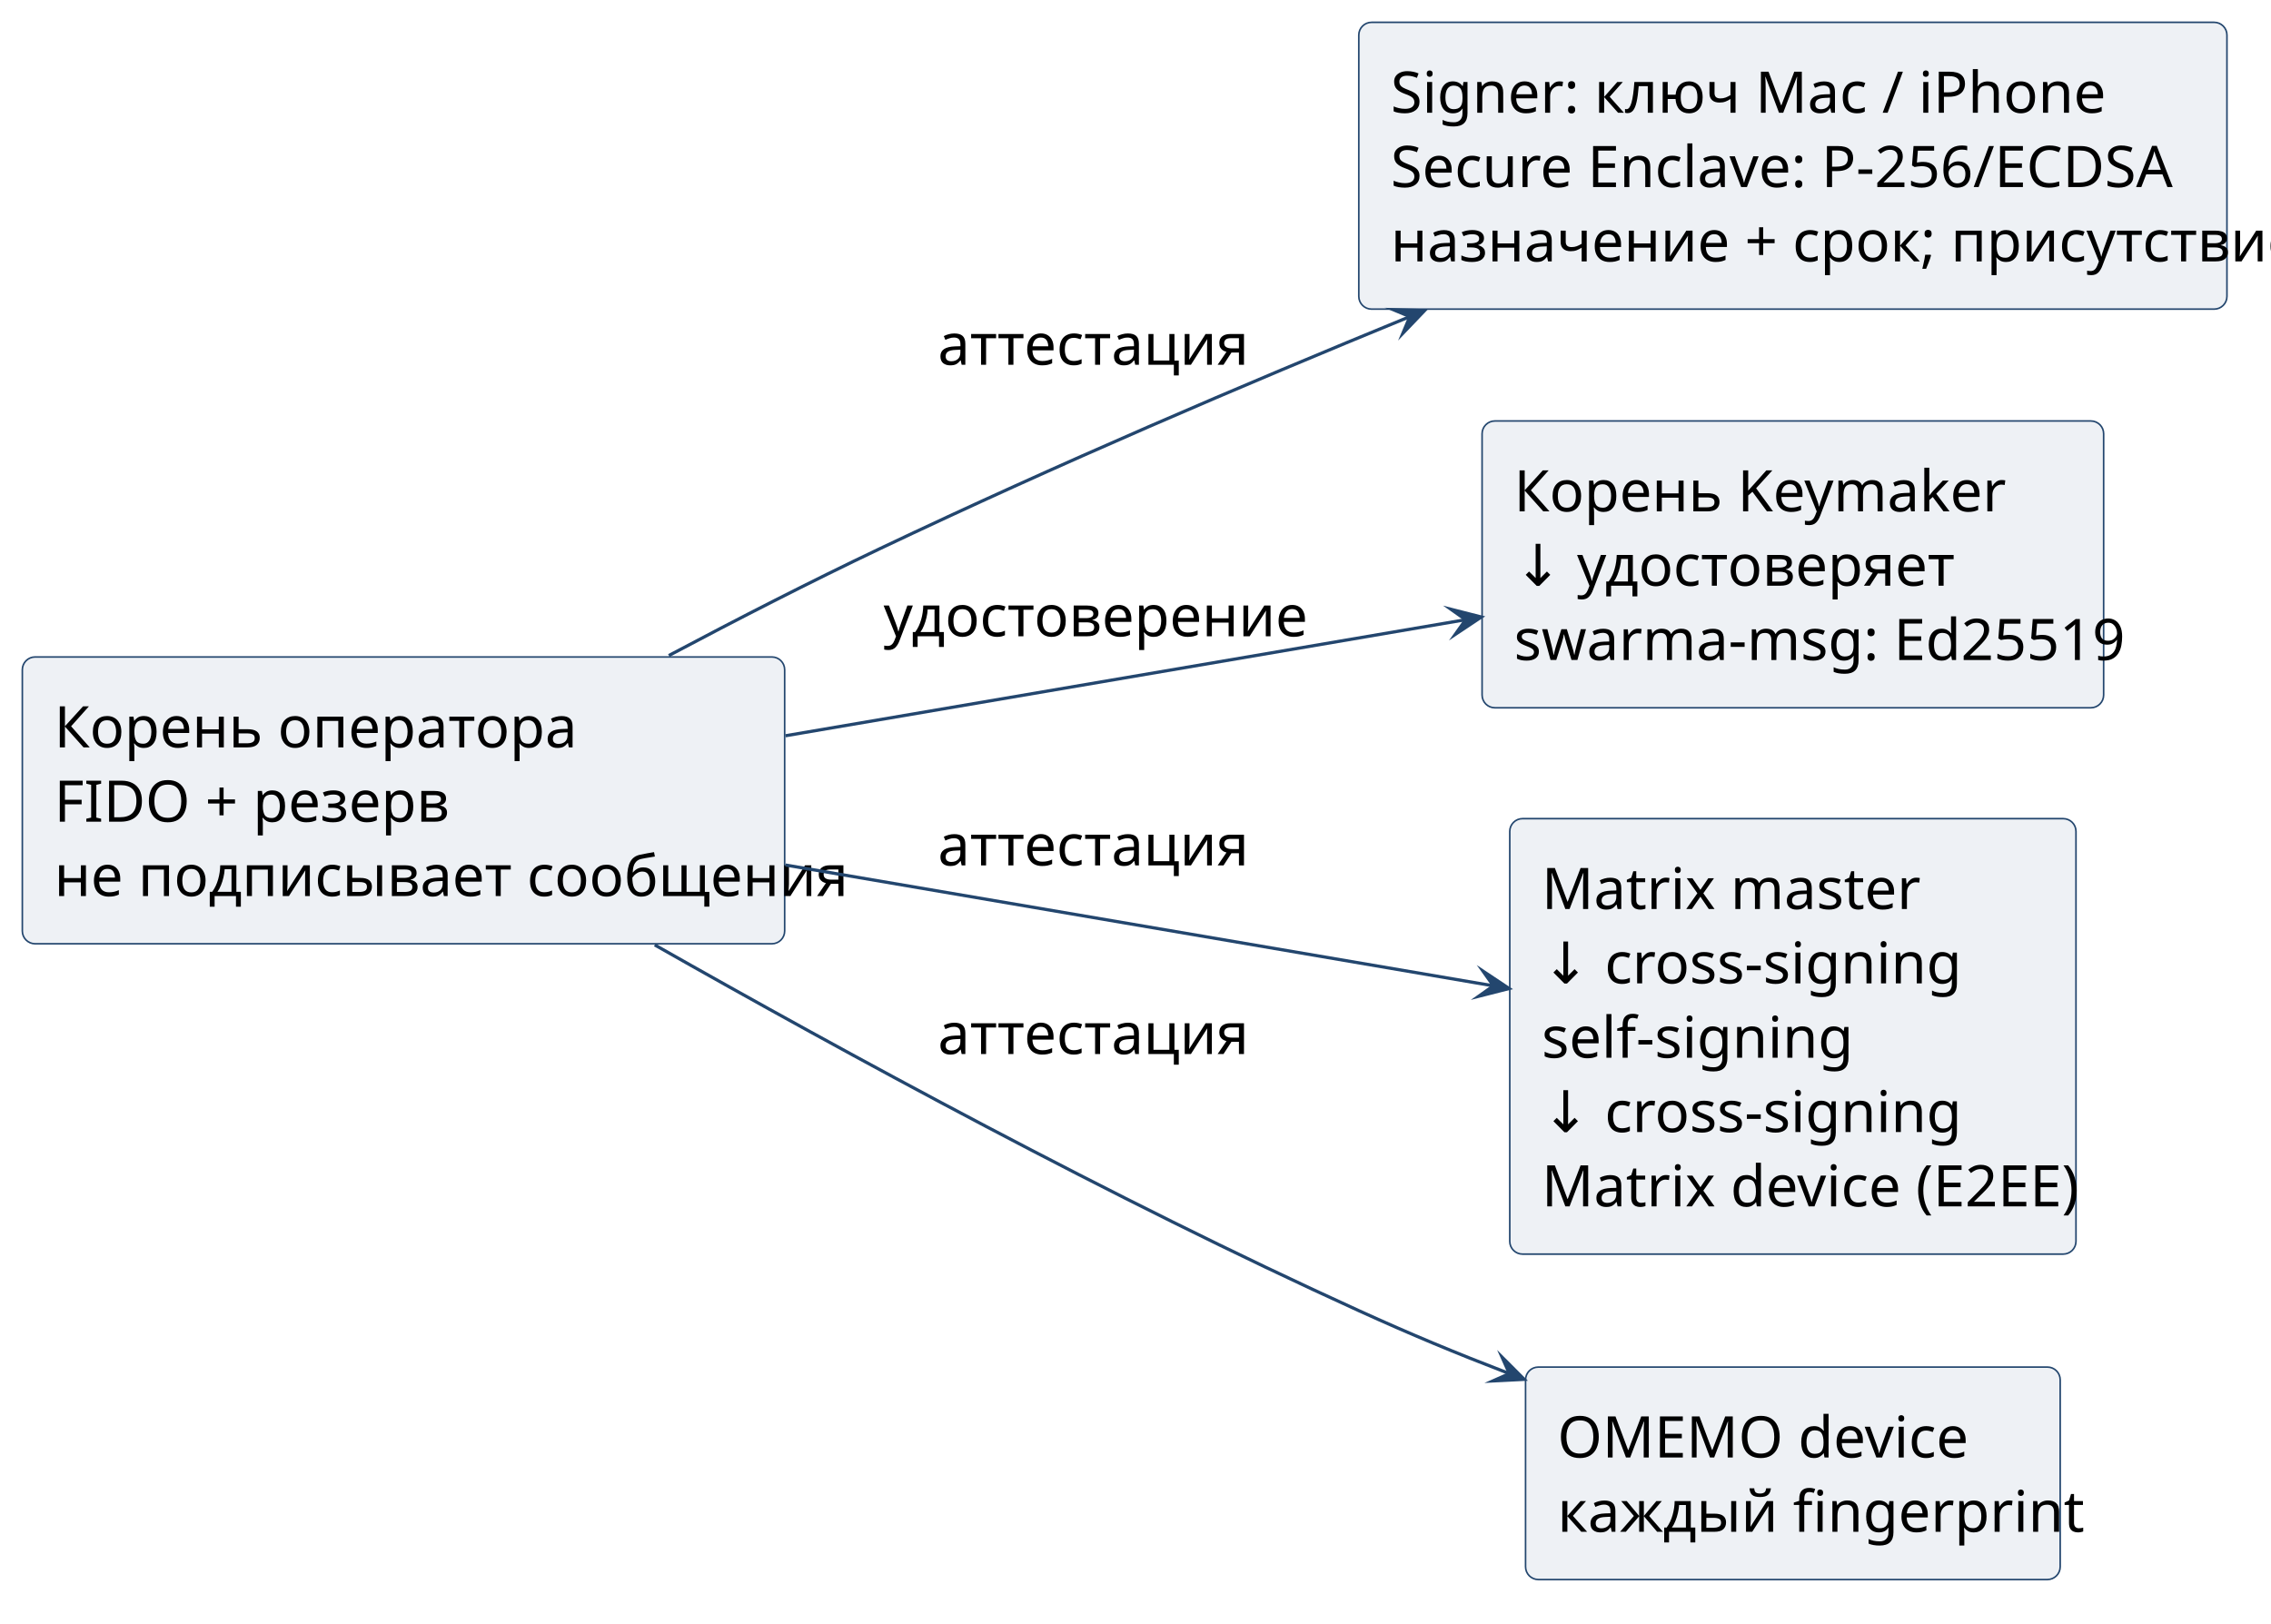
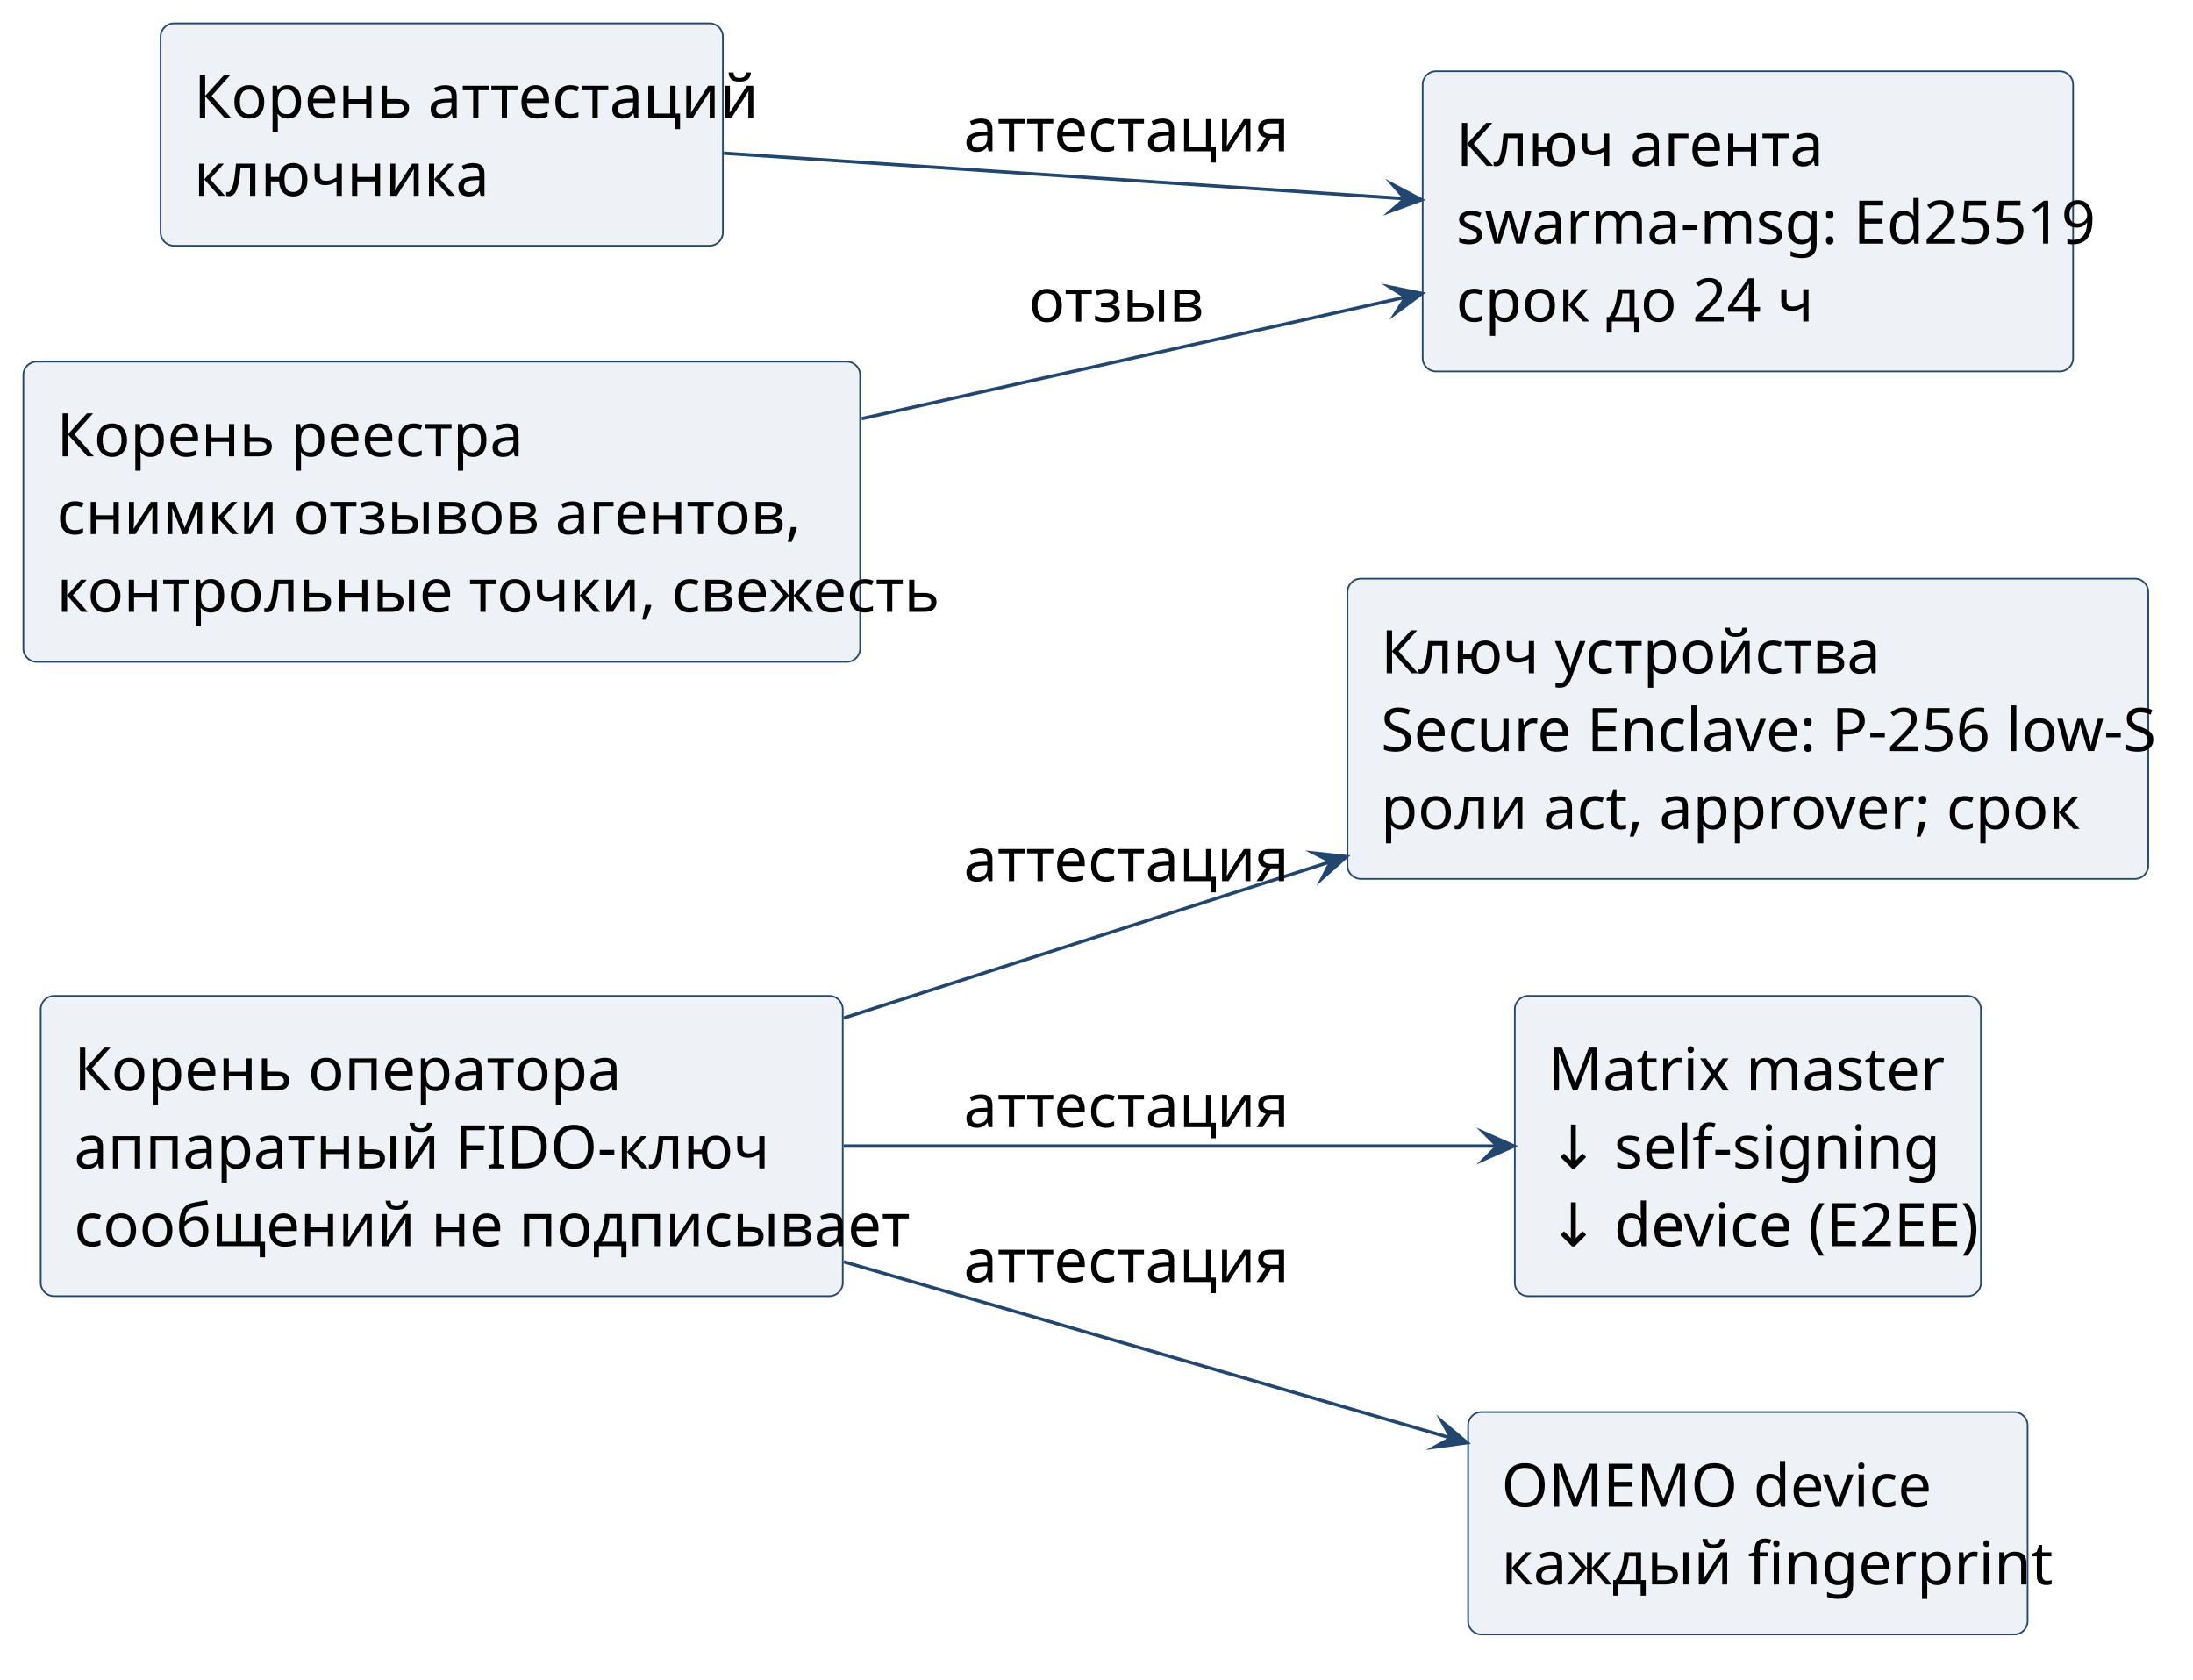
- <svg xmlns="http://www.w3.org/2000/svg" contentStyleType="text/css" data-diagram-type="DESCRIPTION" height="509px" preserveAspectRatio="none" style="width:712px;height:509px;background:#FFFFFF;" version="1.1" viewBox="0 0 712 509" width="712px" zoomAndPan="magnify">
+ <svg xmlns="http://www.w3.org/2000/svg" contentStyleType="text/css" data-diagram-type="DESCRIPTION" height="503px" preserveAspectRatio="none" style="width:657px;height:503px;background:#FFFFFF;" version="1.1" viewBox="0 0 657 503" width="657px" zoomAndPan="magnify">
  <defs />
  <g>
    <g class="entity" data-qualified-name="root" data-source-line="9" id="ent0001">
-       <rect fill="#EEF1F5" height="89.93" rx="4" ry="4" style="stroke:#23466E;stroke-width:0.5;" width="239.006" x="7" y="206" />
-       <text fill="#000000" font-family="PT Sans" font-size="18" lengthAdjust="spacing" textLength="144.936" x="17" y="234.342">Корень оператора</text>
-       <text fill="#000000" font-family="PT Sans" font-size="18" lengthAdjust="spacing" textLength="112.014" x="17" y="257.652">FIDO + резерв</text>
-       <text fill="#000000" font-family="PT Sans" font-size="18" lengthAdjust="spacing" textLength="219.006" x="17" y="280.962">не подписывает сообщения</text>
+       <rect fill="#EEF1F5" height="89.93" rx="4" ry="4" style="stroke:#23466E;stroke-width:0.5;" width="240.284" x="12.2" y="298.34" />
+       <text fill="#000000" font-family="PT Sans" font-size="18" lengthAdjust="spacing" textLength="144.936" x="22.2" y="326.682">Корень оператора</text>
+       <text fill="#000000" font-family="PT Sans" font-size="18" lengthAdjust="spacing" textLength="183.69" x="22.2" y="349.992">аппаратный FIDO-ключ</text>
+       <text fill="#000000" font-family="PT Sans" font-size="18" lengthAdjust="spacing" textLength="220.284" x="22.2" y="373.302">сообщений не подписывает</text>
    </g>
-     <g class="entity" data-qualified-name="signer" data-source-line="10" id="ent0002">
-       <rect fill="#EEF1F5" height="89.93" rx="4" ry="4" style="stroke:#23466E;stroke-width:0.5;" width="272.18" x="426.01" y="7" />
-       <text fill="#000000" font-family="PT Sans" font-size="18" lengthAdjust="spacing" textLength="202.77" x="436.01" y="35.342">Signer: ключ Mac / iPhone</text>
-       <text fill="#000000" font-family="PT Sans" font-size="18" lengthAdjust="spacing" textLength="229.086" x="436.01" y="58.652">Secure Enclave: P-256/ECDSA</text>
-       <text fill="#000000" font-family="PT Sans" font-size="18" lengthAdjust="spacing" textLength="252.18" x="436.01" y="81.962">назначение + срок; присутствие</text>
+     <g class="entity" data-qualified-name="device" data-source-line="10" id="ent0002">
+       <rect fill="#EEF1F5" height="89.93" rx="4" ry="4" style="stroke:#23466E;stroke-width:0.5;" width="239.906" x="403.69" y="173.34" />
+       <text fill="#000000" font-family="PT Sans" font-size="18" lengthAdjust="spacing" textLength="132.642" x="413.69" y="201.682">Ключ устройства</text>
+       <text fill="#000000" font-family="PT Sans" font-size="18" lengthAdjust="spacing" textLength="219.906" x="413.69" y="224.992">Secure Enclave: P-256 low-S</text>
+       <text fill="#000000" font-family="PT Sans" font-size="18" lengthAdjust="spacing" textLength="188.172" x="413.69" y="248.302">роли act, approver; срок</text>
    </g>
-     <g class="entity" data-qualified-name="km" data-source-line="11" id="ent0003">
-       <rect fill="#EEF1F5" height="89.93" rx="4" ry="4" style="stroke:#23466E;stroke-width:0.5;" width="194.87" x="464.66" y="132" />
-       <text fill="#000000" font-family="PT Sans" font-size="18" lengthAdjust="spacing" textLength="138.33" x="474.66" y="160.342">Корень Keymaker</text>
-       <text fill="#000000" font-family="PT Sans" font-size="18" lengthAdjust="spacing" textLength="121.806" x="474.66" y="183.652">↓ удостоверяет</text>
-       <text fill="#000000" font-family="PT Sans" font-size="18" lengthAdjust="spacing" textLength="174.87" x="474.66" y="206.962">swarma-msg: Ed25519</text>
+     <g class="entity" data-qualified-name="master" data-source-line="11" id="ent0003">
+       <rect fill="#EEF1F5" height="89.93" rx="4" ry="4" style="stroke:#23466E;stroke-width:0.5;" width="139.646" x="453.82" y="298.34" />
+       <text fill="#000000" font-family="PT Sans" font-size="18" lengthAdjust="spacing" textLength="106.776" x="463.82" y="326.682">Matrix master</text>
+       <text fill="#000000" font-family="PT Sans" font-size="18" lengthAdjust="spacing" textLength="106.866" x="463.82" y="349.992">↓ self-signing</text>
+       <text fill="#000000" font-family="PT Sans" font-size="18" lengthAdjust="spacing" textLength="119.646" x="463.82" y="373.302">↓ device (E2EE)</text>
    </g>
-     <g class="entity" data-qualified-name="master" data-source-line="12" id="ent0004">
-       <rect fill="#EEF1F5" height="136.55" rx="4" ry="4" style="stroke:#23466E;stroke-width:0.5;" width="177.518" x="473.34" y="256.69" />
-       <text fill="#000000" font-family="PT Sans" font-size="18" lengthAdjust="spacing" textLength="106.776" x="483.34" y="285.032">Matrix master</text>
-       <text fill="#000000" font-family="PT Sans" font-size="18" lengthAdjust="spacing" textLength="118.188" x="483.34" y="308.342">↓ cross-signing</text>
-       <text fill="#000000" font-family="PT Sans" font-size="18" lengthAdjust="spacing" textLength="90.45" x="483.34" y="331.652">self-signing</text>
-       <text fill="#000000" font-family="PT Sans" font-size="18" lengthAdjust="spacing" textLength="118.188" x="483.34" y="354.962">↓ cross-signing</text>
-       <text fill="#000000" font-family="PT Sans" font-size="18" lengthAdjust="spacing" textLength="157.518" x="483.34" y="378.272">Matrix device (E2EE)</text>
+     <g class="entity" data-qualified-name="xmpp" data-source-line="12" id="ent0004">
+       <rect fill="#EEF1F5" height="66.62" rx="4" ry="4" style="stroke:#23466E;stroke-width:0.5;" width="167.618" x="439.83" y="423" />
+       <text fill="#000000" font-family="PT Sans" font-size="18" lengthAdjust="spacing" textLength="117.144" x="449.83" y="451.342">OMEMO device</text>
+       <text fill="#000000" font-family="PT Sans" font-size="18" lengthAdjust="spacing" textLength="147.618" x="449.83" y="474.652">каждый fingerprint</text>
    </g>
-     <g class="entity" data-qualified-name="xmpp" data-source-line="13" id="ent0005">
-       <rect fill="#EEF1F5" height="66.62" rx="4" ry="4" style="stroke:#23466E;stroke-width:0.5;" width="167.618" x="478.29" y="428.66" />
-       <text fill="#000000" font-family="PT Sans" font-size="18" lengthAdjust="spacing" textLength="117.144" x="488.29" y="457.002">OMEMO device</text>
-       <text fill="#000000" font-family="PT Sans" font-size="18" lengthAdjust="spacing" textLength="147.618" x="488.29" y="480.312">каждый fingerprint</text>
+     <g class="entity" data-qualified-name="km" data-source-line="13" id="ent0005">
+       <rect fill="#EEF1F5" height="66.62" rx="4" ry="4" style="stroke:#23466E;stroke-width:0.5;" width="168.464" x="48.11" y="7" />
+       <text fill="#000000" font-family="PT Sans" font-size="18" lengthAdjust="spacing" textLength="148.464" x="58.11" y="35.342">Корень аттестаций</text>
+       <text fill="#000000" font-family="PT Sans" font-size="18" lengthAdjust="spacing" textLength="76.5" x="58.11" y="58.652">ключника</text>
    </g>
-     <g class="link" data-entity-1="ent0001" data-entity-2="ent0002" data-link-type="dependency" data-source-line="14" id="lnk6">
-       <path d="M209.69,205.55 C231.09,194.19 254.25,182.31 276.01,171.97 C331.42,145.63 389.524,120.797 442.014,99.277" fill="none" id="root-to-signer" style="stroke:#23466E;stroke-width:1;" />
-       <polygon fill="#23466E" points="446.64,97.38,436.795,97.093,442.014,99.277,439.83,104.495,446.64,97.38" style="stroke:#23466E;stroke-width:1;stroke-linejoin:miter;stroke-miterlimit:10;" />
-       <text fill="#000000" font-family="PT Sans" font-size="18" lengthAdjust="spacing" textLength="84.798" x="294.01" y="114.372">аттестация</text>
+     <g class="entity" data-qualified-name="agent" data-source-line="14" id="ent0006">
+       <rect fill="#EEF1F5" height="89.93" rx="4" ry="4" style="stroke:#23466E;stroke-width:0.5;" width="194.87" x="426.21" y="21.34" />
+       <text fill="#000000" font-family="PT Sans" font-size="18" lengthAdjust="spacing" textLength="97.11" x="436.21" y="49.682">Ключ агента</text>
+       <text fill="#000000" font-family="PT Sans" font-size="18" lengthAdjust="spacing" textLength="174.87" x="436.21" y="72.992">swarma-msg: Ed25519</text>
+       <text fill="#000000" font-family="PT Sans" font-size="18" lengthAdjust="spacing" textLength="98.352" x="436.21" y="96.302">срок до 24 ч</text>
    </g>
-     <g class="link" data-entity-1="ent0001" data-entity-2="ent0003" data-link-type="dependency" data-source-line="15" id="lnk7">
-       <path d="M246.27,230.7 C314.84,219 395.061,205.311 459.511,194.311" fill="none" id="root-to-km" style="stroke:#23466E;stroke-width:1;" />
-       <polygon fill="#23466E" points="464.44,193.47,454.895,191.041,459.511,194.311,456.241,198.927,464.44,193.47" style="stroke:#23466E;stroke-width:1;stroke-linejoin:miter;stroke-miterlimit:10;" />
-       <text fill="#000000" font-family="PT Sans" font-size="18" lengthAdjust="spacing" textLength="118.386" x="277.01" y="199.512">удостоверение</text>
+     <g class="entity" data-qualified-name="registry" data-source-line="15" id="ent0007">
+       <rect fill="#EEF1F5" height="89.93" rx="4" ry="4" style="stroke:#23466E;stroke-width:0.5;" width="250.688" x="7" y="108.34" />
+       <text fill="#000000" font-family="PT Sans" font-size="18" lengthAdjust="spacing" textLength="124.344" x="17" y="136.682">Корень реестра</text>
+       <text fill="#000000" font-family="PT Sans" font-size="18" lengthAdjust="spacing" textLength="195.264" x="17" y="159.992">снимки отзывов агентов,</text>
+       <text fill="#000000" font-family="PT Sans" font-size="18" lengthAdjust="spacing" textLength="230.688" x="17" y="183.302">контрольные точки, свежесть</text>
    </g>
-     <g class="link" data-entity-1="ent0001" data-entity-2="ent0004" data-link-type="dependency" data-source-line="16" id="lnk8">
-       <path d="M246.27,271.24 C317.98,283.48 402.881,297.969 468.211,309.119" fill="none" id="root-to-master" style="stroke:#23466E;stroke-width:1;" />
-       <polygon fill="#23466E" points="473.14,309.96,464.941,304.503,468.211,309.119,463.595,312.389,473.14,309.96" style="stroke:#23466E;stroke-width:1;stroke-linejoin:miter;stroke-miterlimit:10;" />
-       <text fill="#000000" font-family="PT Sans" font-size="18" lengthAdjust="spacing" textLength="84.798" x="294.01" y="271.362">аттестация</text>
+     <g class="link" data-entity-1="ent0001" data-entity-2="ent0002" data-link-type="dependency" data-source-line="16" id="lnk8">
+       <path d="M252.79,304.96 C300.62,289.6 350.849,273.469 398.659,258.118" fill="none" id="root-to-device" style="stroke:#23466E;stroke-width:1;" />
+       <polygon fill="#23466E" points="403.42,256.59,393.628,255.533,398.659,258.118,396.074,263.15,403.42,256.59" style="stroke:#23466E;stroke-width:1;stroke-linejoin:miter;stroke-miterlimit:10;" />
+       <text fill="#000000" font-family="PT Sans" font-size="18" lengthAdjust="spacing" textLength="84.798" x="288.69" y="263.952">аттестация</text>
    </g>
-     <g class="link" data-entity-1="ent0001" data-entity-2="ent0005" data-link-type="dependency" data-source-line="17" id="lnk9">
-       <path d="M205.27,296.29 C264.7,330.02 349.19,376.06 426.01,410.97 C442.55,418.49 455.894,424.043 473.214,430.713" fill="none" id="root-to-xmpp" style="stroke:#23466E;stroke-width:1;" />
-       <polygon fill="#23466E" points="477.88,432.51,470.919,425.543,473.214,430.713,468.044,433.008,477.88,432.51" style="stroke:#23466E;stroke-width:1;stroke-linejoin:miter;stroke-miterlimit:10;" />
-       <text fill="#000000" font-family="PT Sans" font-size="18" lengthAdjust="spacing" textLength="84.798" x="294.01" y="330.492">аттестация</text>
+     <g class="link" data-entity-1="ent0001" data-entity-2="ent0003" data-link-type="dependency" data-source-line="17" id="lnk9">
+       <path d="M252.79,343.31 C318.61,343.31 392.99,343.31 448.56,343.31" fill="none" id="root-to-master" style="stroke:#23466E;stroke-width:1;" />
+       <polygon fill="#23466E" points="453.56,343.31,444.56,339.31,448.56,343.31,444.56,347.31,453.56,343.31" style="stroke:#23466E;stroke-width:1;stroke-linejoin:miter;stroke-miterlimit:10;" />
+       <text fill="#000000" font-family="PT Sans" font-size="18" lengthAdjust="spacing" textLength="84.798" x="288.69" y="337.652">аттестация</text>
+     </g>
+     <g class="link" data-entity-1="ent0001" data-entity-2="ent0004" data-link-type="dependency" data-source-line="18" id="lnk10">
+       <path d="M252.79,377.98 C313.25,395.53 380.348,415.006 434.718,430.786" fill="none" id="root-to-xmpp" style="stroke:#23466E;stroke-width:1;" />
+       <polygon fill="#23466E" points="439.52,432.18,431.992,425.83,434.718,430.786,429.762,433.513,439.52,432.18" style="stroke:#23466E;stroke-width:1;stroke-linejoin:miter;stroke-miterlimit:10;" />
+       <text fill="#000000" font-family="PT Sans" font-size="18" lengthAdjust="spacing" textLength="84.798" x="288.69" y="384.032">аттестация</text>
+     </g>
+     <g class="link" data-entity-1="ent0005" data-entity-2="ent0006" data-link-type="dependency" data-source-line="19" id="lnk11">
+       <path d="M216.86,45.89 C278.19,49.98 356.661,55.227 420.891,59.517" fill="none" id="km-to-agent" style="stroke:#23466E;stroke-width:1;" />
+       <polygon fill="#23466E" points="425.88,59.85,417.167,55.259,420.891,59.517,416.633,63.241,425.88,59.85" style="stroke:#23466E;stroke-width:1;stroke-linejoin:miter;stroke-miterlimit:10;" />
+       <text fill="#000000" font-family="PT Sans" font-size="18" lengthAdjust="spacing" textLength="84.798" x="288.69" y="45.322">аттестация</text>
+     </g>
+     <g class="link" data-entity-1="ent0007" data-entity-2="ent0006" data-link-type="dependency" data-source-line="20" id="lnk12">
+       <path d="M258.13,125.42 C312.5,113.27 370.39,100.341 421.13,89.001" fill="none" id="registry-to-agent" style="stroke:#23466E;stroke-width:1;" />
+       <polygon fill="#23466E" points="426.01,87.91,416.354,85.969,421.13,89.001,418.099,93.777,426.01,87.91" style="stroke:#23466E;stroke-width:1;stroke-linejoin:miter;stroke-miterlimit:10;" />
+       <text fill="#000000" font-family="PT Sans" font-size="18" lengthAdjust="spacing" textLength="45.594" x="308.19" y="96.362">отзыв</text>
    </g>
  </g>
</svg>
